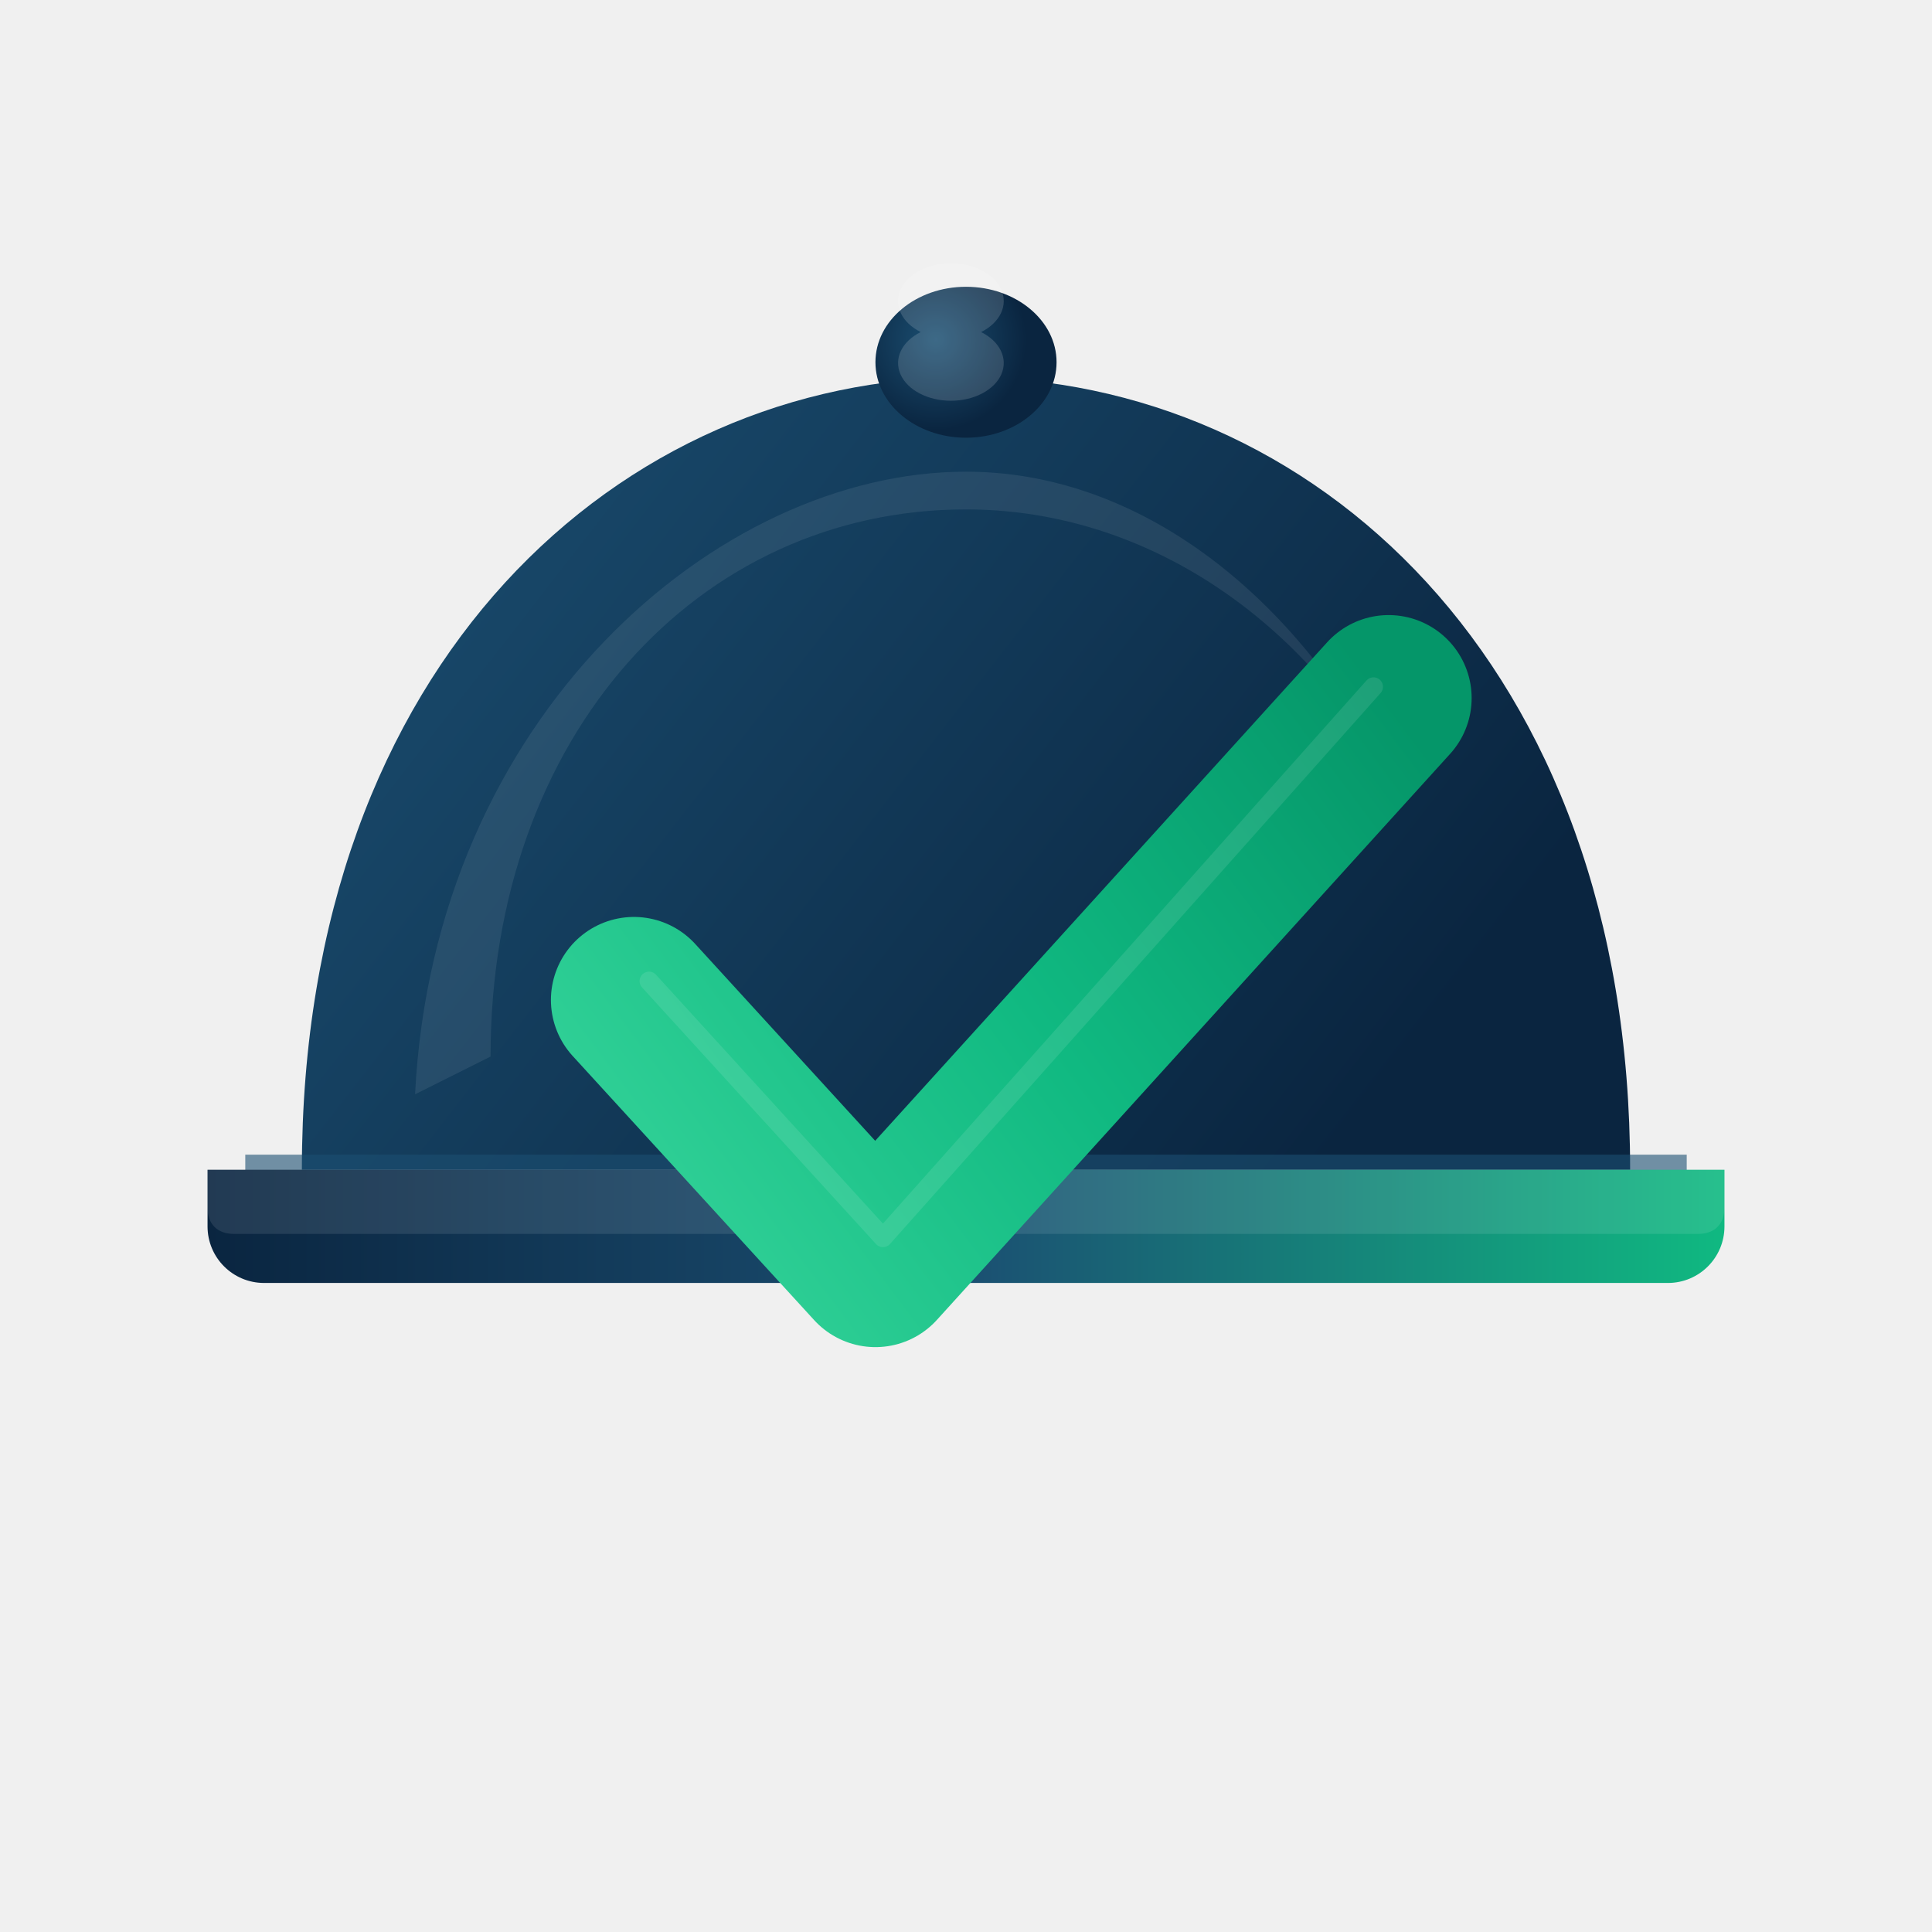
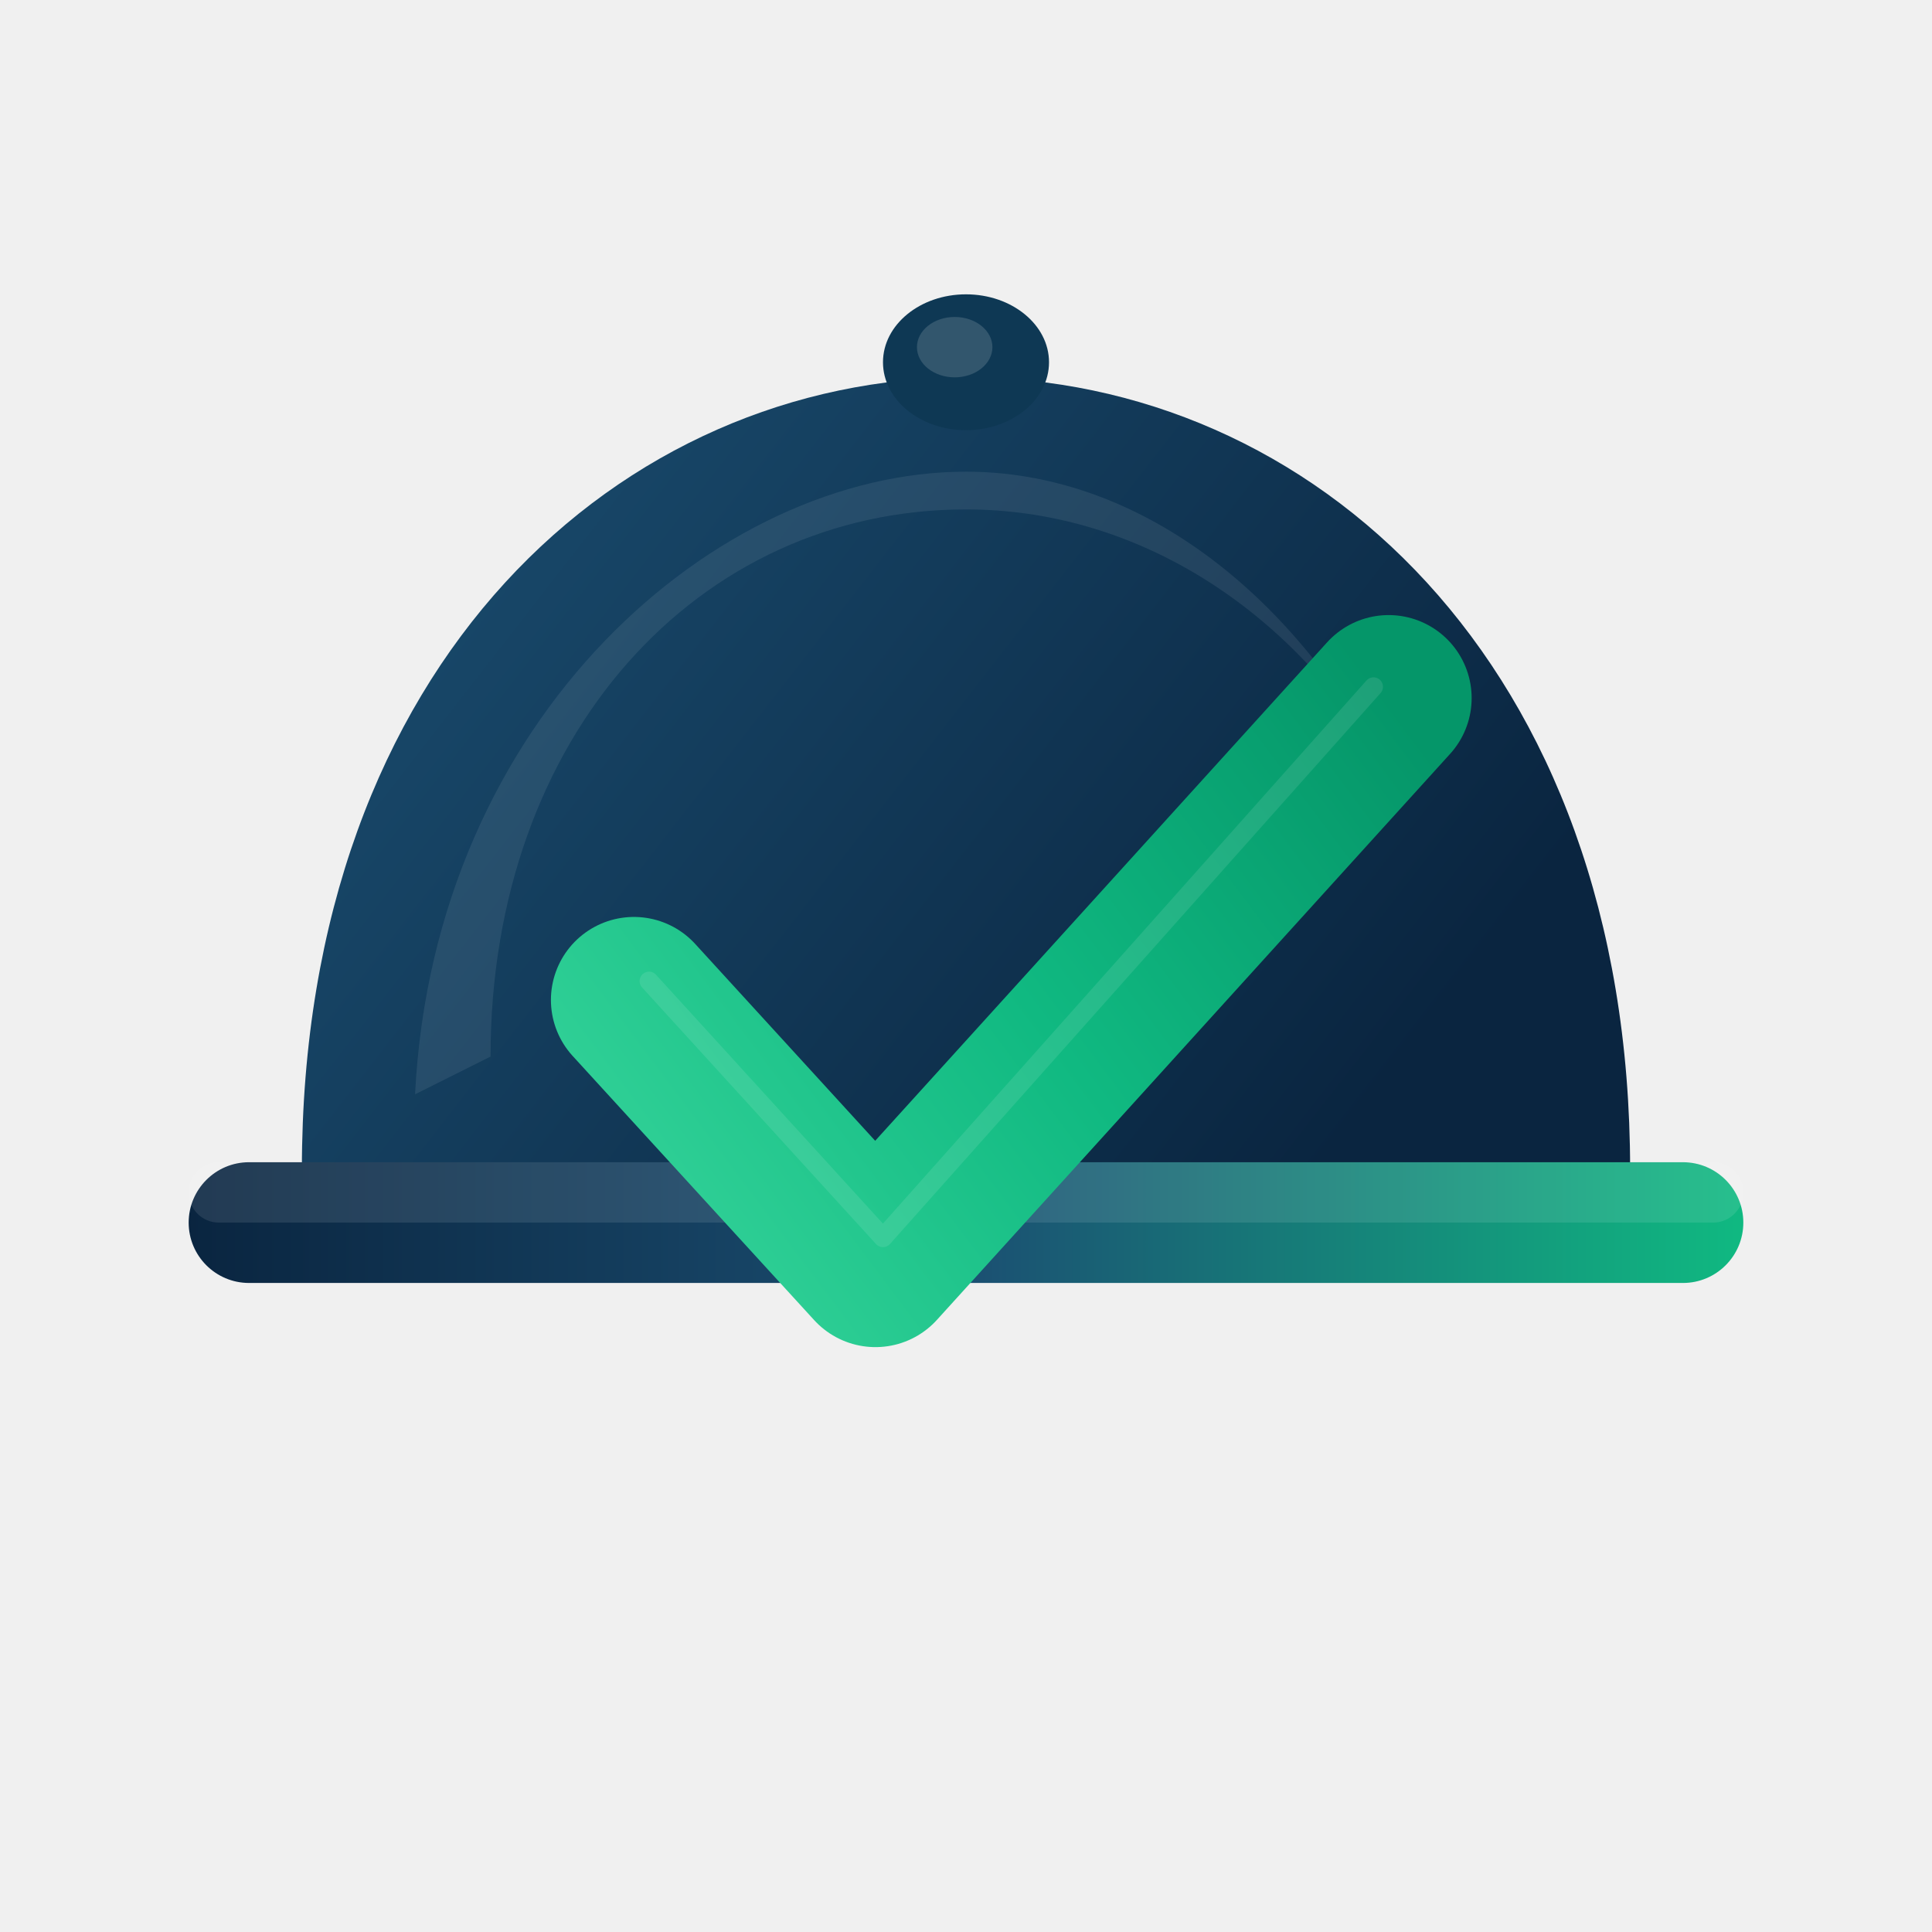
<svg xmlns="http://www.w3.org/2000/svg" viewBox="0 0 512 512">
  <defs>
    <linearGradient id="dome" x1="80" y1="100" x2="350" y2="310" gradientUnits="userSpaceOnUse">
      <stop offset="0%" stop-color="#1B4F72" />
      <stop offset="100%" stop-color="#0A2540" />
    </linearGradient>
-     <radialGradient id="knob" cx="248" cy="90" r="24" gradientUnits="userSpaceOnUse">
-       <stop offset="0%" stop-color="#1B4F72" />
-       <stop offset="100%" stop-color="#0A2540" />
-     </radialGradient>
-     <linearGradient id="plate" x1="55" y1="325" x2="457" y2="325" gradientUnits="userSpaceOnUse">
+     <linearGradient id="plate" x1="50" y1="325" x2="462" y2="325" gradientUnits="userSpaceOnUse">
      <stop offset="0%" stop-color="#0A2540" />
      <stop offset="50%" stop-color="#1B4F72" />
      <stop offset="100%" stop-color="#10B981" />
    </linearGradient>
    <linearGradient id="check" x1="168" y1="335" x2="368" y2="185" gradientUnits="userSpaceOnUse">
      <stop offset="0%" stop-color="#34D399" />
      <stop offset="50%" stop-color="#10B981" />
      <stop offset="100%" stop-color="#059669" />
    </linearGradient>
  </defs>
-   <path d="M80 310 C80 175, 165 100, 256 100 C347 100, 432 175, 432 310 Z" fill="url(#dome)" />
-   <path d="M130 280 C130 195, 185 135, 256 135 C300 135, 340 160, 365 200 C340 155, 300 125, 256 125 C190 125, 115 190, 110 290 Z" fill="white" fill-opacity="0.08" />
-   <path d="M256 96 m-24 0 a24 20 0 1 1 48 0 a24 20 0 1 1 -48 0" fill="url(#knob)" />
-   <path d="M244 88 a14 10 0 1 1 16 0 a14 10 0 1 1 -16 0" fill="white" fill-opacity="0.15" />
-   <path d="M65 306 L447 306 L447 310 C447 312.2, 445.2 314, 443 314 L69 314 C66.8 314, 65 312.2, 65 310 Z" fill="#1B4F72" fill-opacity="0.6" />
-   <path d="M55 310 L457 310 L457 325 C457 333.3, 450.3 340, 442 340 L70 340 C61.7 340, 55 333.3, 55 325 Z" fill="url(#plate)" />
-   <path d="M55 310 L457 310 L457 320 C457 324.4, 454.4 327, 450 327 L62 327 C57.6 327, 55 324.4, 55 320 Z" fill="white" fill-opacity="0.1" />
-   <path d="M168 265 L232 335 L368 185" fill="none" stroke="url(#check)" stroke-width="44" stroke-linecap="round" stroke-linejoin="round" />
-   <path d="M172 260 L234 328 L364 182" fill="none" stroke="white" stroke-width="5" stroke-opacity="0.1" stroke-linecap="round" stroke-linejoin="round" />
+   <path d="M80,310 C80,175 165,100 256,100 C347,100 432,175 432,310 Z" fill="url(#dome)" />
+   <path d="M130,280 C130,195 185,135 256,135 C300,135 340,160 365,200 C340,155 300,125 256,125 C190,125 115,190 110,290 Z" fill="#FFFFFF" fill-opacity="0.08" />
+   <ellipse cx="256" cy="96" rx="22" ry="18" fill="#0E3854" />
+   <ellipse cx="253" cy="92" rx="10" ry="8" fill="#FFFFFF" fill-opacity="0.15" />
+   <rect x="50" y="308" width="412" height="32" rx="16" fill="url(#plate)" />
+   <rect x="50" y="308" width="412" height="16" rx="8" fill="#FFFFFF" fill-opacity="0.1" />
+   <path d="M168,265 L232,335 L368,185" fill="none" stroke="url(#check)" stroke-width="44" stroke-linecap="round" stroke-linejoin="round" />
+   <path d="M172,260 L234,328 L364,182" fill="none" stroke="#FFFFFF" stroke-width="5" stroke-opacity="0.1" stroke-linecap="round" stroke-linejoin="round" />
</svg>
